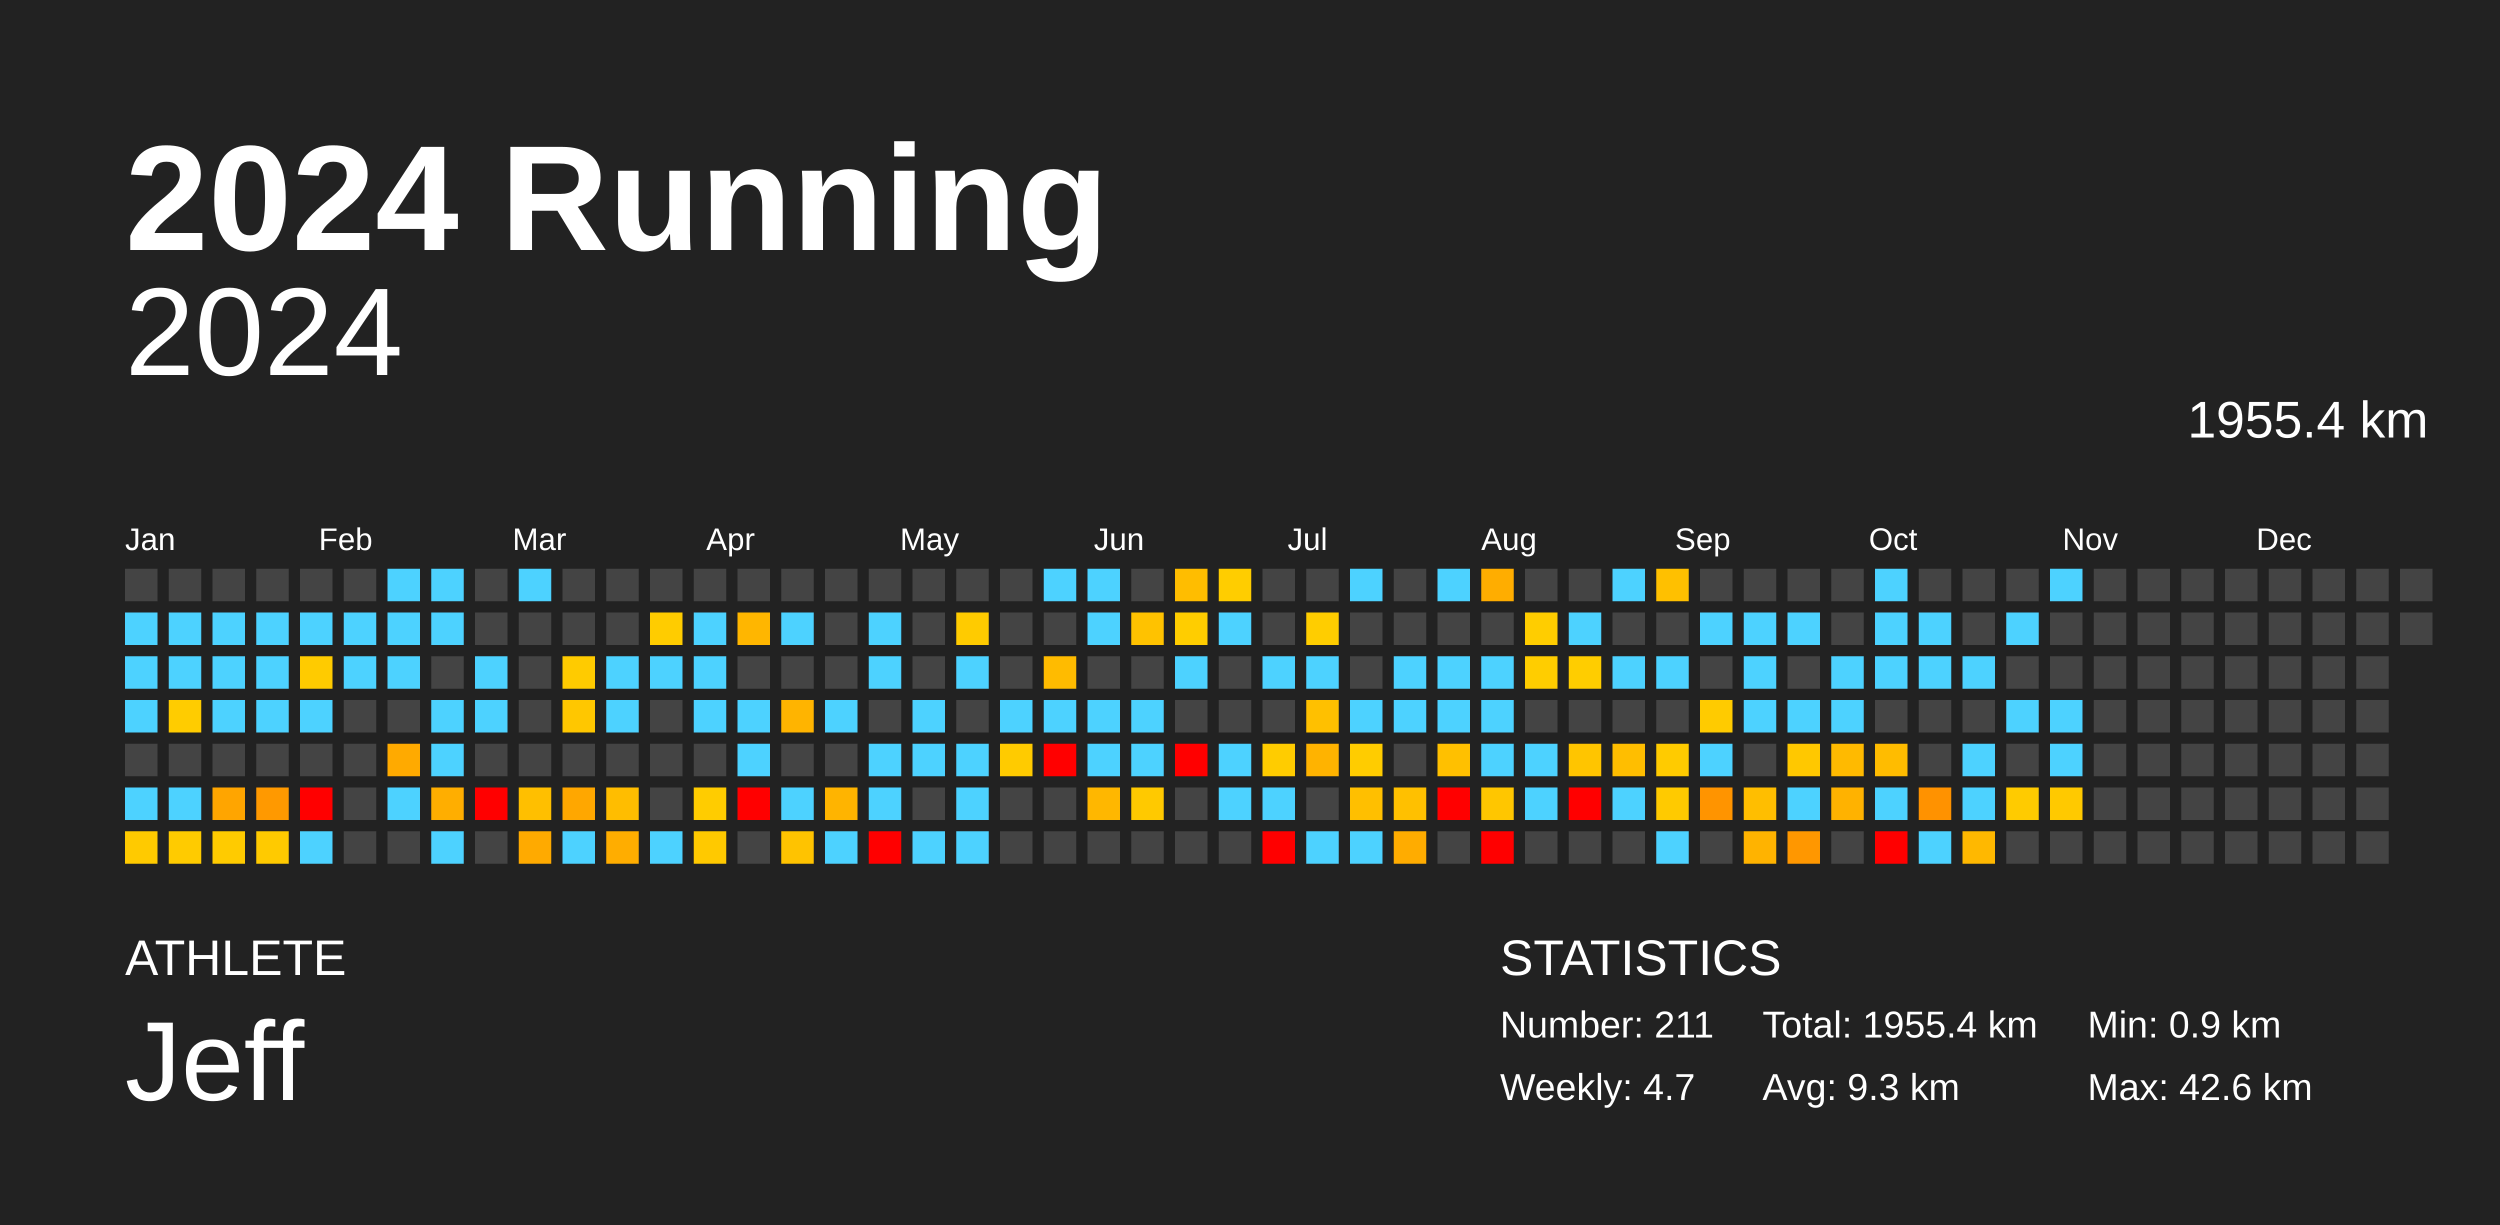
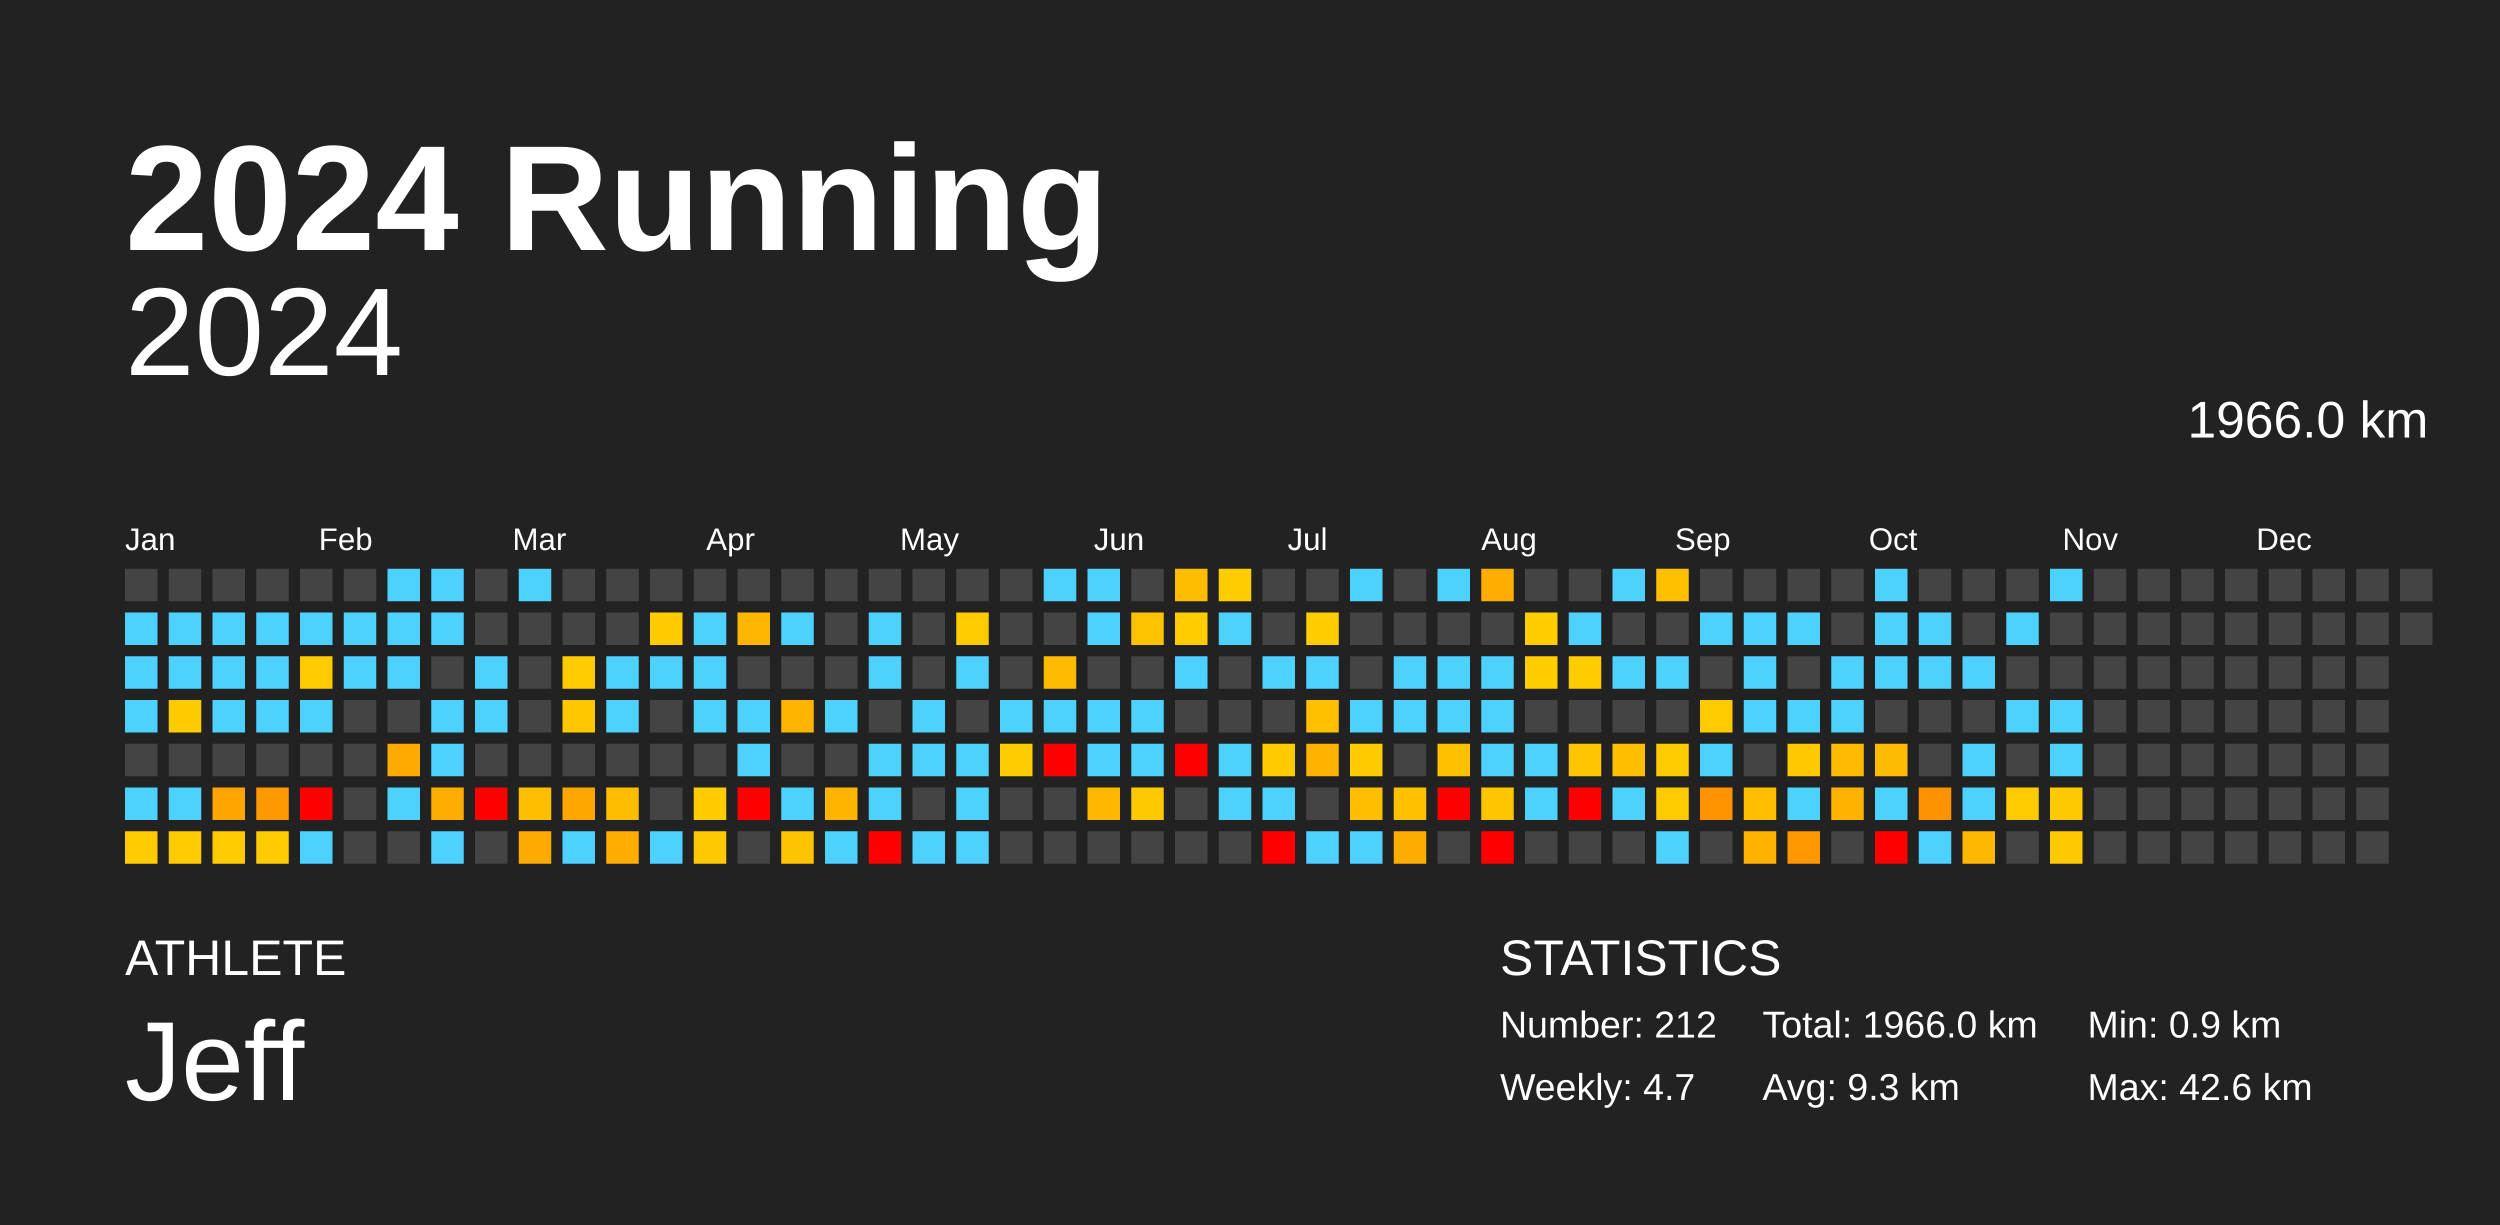
<svg xmlns="http://www.w3.org/2000/svg" baseProfile="full" height="98mm" version="1.1" viewBox="0,0,200,98" width="200mm">
  <defs />
  <rect fill="#222222" height="98" width="200" x="0" y="0" />
  <text fill="#FFFFFF" style="font-size:12px; font-family:Arial; font-weight:bold;" x="10" y="20">2024 Running</text>
  <text fill="#FFFFFF" style="font-size:4px; font-family:Arial" x="10" y="78">ATHLETE</text>
  <text fill="#FFFFFF" style="font-size:9px; font-family:Arial" x="10" y="88">Jeff</text>
  <text fill="#FFFFFF" style="font-size:4px; font-family:Arial" x="120" y="78">STATISTICS</text>
-   <text fill="#FFFFFF" style="font-size:3px; font-family:Arial" x="120" y="83">Number: 211</text>
+   <text fill="#FFFFFF" style="font-size:3px; font-family:Arial" x="120" y="83">Number: 212</text>
  <text fill="#FFFFFF" style="font-size:3px; font-family:Arial" x="120" y="88">Weekly: 4.7</text>
-   <text fill="#FFFFFF" style="font-size:3px; font-family:Arial" x="141" y="83">Total: 1955.4 km</text>
+   <text fill="#FFFFFF" style="font-size:3px; font-family:Arial" x="141" y="83">Total: 1966.0 km</text>
  <text fill="#FFFFFF" style="font-size:3px; font-family:Arial" x="141" y="88">Avg: 9.3 km</text>
  <text fill="#FFFFFF" style="font-size:3px; font-family:Arial" x="167" y="83">Min: 0.9 km</text>
  <text fill="#FFFFFF" style="font-size:3px; font-family:Arial" x="167" y="88">Max: 42.6 km</text>
  <text alignment-baseline="hanging" fill="#FFFFFF" style="font-size:10.0px; font-family:Arial;" x="10" y="30">2024</text>
-   <text alignment-baseline="hanging" fill="#FFFFFF" style="font-size:4.125px; font-family:Arial;" x="175" y="35">1955.4 km</text>
+   <text alignment-baseline="hanging" fill="#FFFFFF" style="font-size:4.125px; font-family:Arial;" x="175" y="35">1966.0 km</text>
  <text fill="#FFFFFF" style="font-size:2.5px; font-family:Arial" x="10.0" y="44">Jan</text>
  <text fill="#FFFFFF" style="font-size:2.5px; font-family:Arial" x="25.5" y="44">Feb</text>
  <text fill="#FFFFFF" style="font-size:2.5px; font-family:Arial" x="41.0" y="44">Mar</text>
  <text fill="#FFFFFF" style="font-size:2.5px; font-family:Arial" x="56.5" y="44">Apr</text>
  <text fill="#FFFFFF" style="font-size:2.5px; font-family:Arial" x="72.0" y="44">May</text>
  <text fill="#FFFFFF" style="font-size:2.5px; font-family:Arial" x="87.5" y="44">Jun</text>
  <text fill="#FFFFFF" style="font-size:2.5px; font-family:Arial" x="103.0" y="44">Jul</text>
  <text fill="#FFFFFF" style="font-size:2.5px; font-family:Arial" x="118.5" y="44">Aug</text>
  <text fill="#FFFFFF" style="font-size:2.5px; font-family:Arial" x="134.0" y="44">Sep</text>
  <text fill="#FFFFFF" style="font-size:2.5px; font-family:Arial" x="149.5" y="44">Oct</text>
  <text fill="#FFFFFF" style="font-size:2.5px; font-family:Arial" x="165.0" y="44">Nov</text>
  <text fill="#FFFFFF" style="font-size:2.5px; font-family:Arial" x="180.5" y="44">Dec</text>
  <rect fill="#444444" height="2.6" width="2.6" x="10.0" y="45.5" />
  <rect fill="#4dd2ff" height="2.6" width="2.6" x="10.0" y="49.0" />
  <rect fill="#4dd2ff" height="2.6" width="2.6" x="10.0" y="52.5" />
  <rect fill="#4dd2ff" height="2.6" width="2.6" x="10.0" y="56.0" />
  <rect fill="#444444" height="2.6" width="2.6" x="10.0" y="59.5" />
  <rect fill="#4dd2ff" height="2.6" width="2.6" x="10.0" y="63.0" />
  <rect fill="#ffca00" height="2.6" width="2.6" x="10.0" y="66.5" />
  <rect fill="#444444" height="2.6" width="2.6" x="13.5" y="45.5" />
  <rect fill="#4dd2ff" height="2.6" width="2.6" x="13.5" y="49.0" />
  <rect fill="#4dd2ff" height="2.6" width="2.6" x="13.5" y="52.5" />
  <rect fill="#ffcc00" height="2.6" width="2.6" x="13.5" y="56.0" />
  <rect fill="#444444" height="2.6" width="2.6" x="13.5" y="59.5" />
  <rect fill="#4dd2ff" height="2.6" width="2.6" x="13.5" y="63.0" />
  <rect fill="#ffcb00" height="2.6" width="2.6" x="13.5" y="66.5" />
  <rect fill="#444444" height="2.6" width="2.6" x="17.0" y="45.5" />
  <rect fill="#4dd2ff" height="2.6" width="2.6" x="17.0" y="49.0" />
  <rect fill="#4dd2ff" height="2.6" width="2.6" x="17.0" y="52.5" />
  <rect fill="#4dd2ff" height="2.6" width="2.6" x="17.0" y="56.0" />
  <rect fill="#444444" height="2.6" width="2.6" x="17.0" y="59.5" />
  <rect fill="#ffa500" height="2.6" width="2.6" x="17.0" y="63.0" />
  <rect fill="#ffcb00" height="2.6" width="2.6" x="17.0" y="66.5" />
  <rect fill="#444444" height="2.6" width="2.6" x="20.5" y="45.5" />
  <rect fill="#4dd2ff" height="2.6" width="2.6" x="20.5" y="49.0" />
  <rect fill="#4dd2ff" height="2.6" width="2.6" x="20.5" y="52.5" />
  <rect fill="#4dd2ff" height="2.6" width="2.6" x="20.5" y="56.0" />
  <rect fill="#444444" height="2.6" width="2.6" x="20.5" y="59.5" />
  <rect fill="#ff9900" height="2.6" width="2.6" x="20.5" y="63.0" />
  <rect fill="#ffca00" height="2.6" width="2.6" x="20.5" y="66.5" />
  <rect fill="#444444" height="2.6" width="2.6" x="24.0" y="45.5" />
  <rect fill="#4dd2ff" height="2.6" width="2.6" x="24.0" y="49.0" />
  <rect fill="#ffcb00" height="2.6" width="2.6" x="24.0" y="52.5" />
  <rect fill="#4dd2ff" height="2.6" width="2.6" x="24.0" y="56.0" />
  <rect fill="#444444" height="2.6" width="2.6" x="24.0" y="59.5" />
  <rect fill="red" height="2.6" width="2.6" x="24.0" y="63.0" />
  <rect fill="#4dd2ff" height="2.6" width="2.6" x="24.0" y="66.5" />
  <rect fill="#444444" height="2.6" width="2.6" x="27.5" y="45.5" />
  <rect fill="#4dd2ff" height="2.6" width="2.6" x="27.5" y="49.0" />
  <rect fill="#4dd2ff" height="2.6" width="2.6" x="27.5" y="52.5" />
  <rect fill="#444444" height="2.6" width="2.6" x="27.5" y="56.0" />
  <rect fill="#444444" height="2.6" width="2.6" x="27.5" y="59.5" />
  <rect fill="#444444" height="2.6" width="2.6" x="27.5" y="63.0" />
  <rect fill="#444444" height="2.6" width="2.6" x="27.5" y="66.5" />
  <rect fill="#4dd2ff" height="2.6" width="2.6" x="31.0" y="45.5" />
  <rect fill="#4dd2ff" height="2.6" width="2.6" x="31.0" y="49.0" />
  <rect fill="#4dd2ff" height="2.6" width="2.6" x="31.0" y="52.5" />
  <rect fill="#444444" height="2.6" width="2.6" x="31.0" y="56.0" />
  <rect fill="#ffaa00" height="2.6" width="2.6" x="31.0" y="59.5" />
  <rect fill="#4dd2ff" height="2.6" width="2.6" x="31.0" y="63.0" />
  <rect fill="#444444" height="2.6" width="2.6" x="31.0" y="66.5" />
  <rect fill="#4dd2ff" height="2.6" width="2.6" x="34.5" y="45.5" />
  <rect fill="#4dd2ff" height="2.6" width="2.6" x="34.5" y="49.0" />
  <rect fill="#444444" height="2.6" width="2.6" x="34.5" y="52.5" />
  <rect fill="#4dd2ff" height="2.6" width="2.6" x="34.5" y="56.0" />
  <rect fill="#4dd2ff" height="2.6" width="2.6" x="34.5" y="59.5" />
  <rect fill="#ffae00" height="2.6" width="2.6" x="34.5" y="63.0" />
  <rect fill="#4dd2ff" height="2.6" width="2.6" x="34.5" y="66.5" />
  <rect fill="#444444" height="2.6" width="2.6" x="38.0" y="45.5" />
  <rect fill="#444444" height="2.6" width="2.6" x="38.0" y="49.0" />
  <rect fill="#4dd2ff" height="2.6" width="2.6" x="38.0" y="52.5" />
  <rect fill="#4dd2ff" height="2.6" width="2.6" x="38.0" y="56.0" />
  <rect fill="#444444" height="2.6" width="2.6" x="38.0" y="59.5" />
  <rect fill="red" height="2.6" width="2.6" x="38.0" y="63.0" />
  <rect fill="#444444" height="2.6" width="2.6" x="38.0" y="66.5" />
  <rect fill="#4dd2ff" height="2.6" width="2.6" x="41.5" y="45.5" />
  <rect fill="#444444" height="2.6" width="2.6" x="41.5" y="49.0" />
  <rect fill="#444444" height="2.6" width="2.6" x="41.5" y="52.5" />
  <rect fill="#444444" height="2.6" width="2.6" x="41.5" y="56.0" />
  <rect fill="#444444" height="2.6" width="2.6" x="41.5" y="59.5" />
  <rect fill="#ffbf00" height="2.6" width="2.6" x="41.5" y="63.0" />
  <rect fill="#ffaa00" height="2.6" width="2.6" x="41.5" y="66.5" />
  <rect fill="#444444" height="2.6" width="2.6" x="45.0" y="45.5" />
  <rect fill="#444444" height="2.6" width="2.6" x="45.0" y="49.0" />
  <rect fill="#ffcb00" height="2.6" width="2.6" x="45.0" y="52.5" />
  <rect fill="#ffc700" height="2.6" width="2.6" x="45.0" y="56.0" />
  <rect fill="#444444" height="2.6" width="2.6" x="45.0" y="59.5" />
  <rect fill="#ffa700" height="2.6" width="2.6" x="45.0" y="63.0" />
  <rect fill="#4dd2ff" height="2.6" width="2.6" x="45.0" y="66.5" />
  <rect fill="#444444" height="2.6" width="2.6" x="48.5" y="45.5" />
  <rect fill="#444444" height="2.6" width="2.6" x="48.5" y="49.0" />
  <rect fill="#4dd2ff" height="2.6" width="2.6" x="48.5" y="52.5" />
  <rect fill="#4dd2ff" height="2.6" width="2.6" x="48.5" y="56.0" />
  <rect fill="#444444" height="2.6" width="2.6" x="48.5" y="59.5" />
  <rect fill="#ffbd00" height="2.6" width="2.6" x="48.5" y="63.0" />
  <rect fill="#ffad00" height="2.6" width="2.6" x="48.5" y="66.5" />
  <rect fill="#444444" height="2.6" width="2.6" x="52.0" y="45.5" />
  <rect fill="#ffcc00" height="2.6" width="2.6" x="52.0" y="49.0" />
  <rect fill="#4dd2ff" height="2.6" width="2.6" x="52.0" y="52.5" />
  <rect fill="#444444" height="2.6" width="2.6" x="52.0" y="56.0" />
  <rect fill="#444444" height="2.6" width="2.6" x="52.0" y="59.5" />
  <rect fill="#444444" height="2.6" width="2.6" x="52.0" y="63.0" />
  <rect fill="#4dd2ff" height="2.6" width="2.6" x="52.0" y="66.5" />
  <rect fill="#444444" height="2.6" width="2.6" x="55.5" y="45.5" />
  <rect fill="#4dd2ff" height="2.6" width="2.6" x="55.5" y="49.0" />
  <rect fill="#4dd2ff" height="2.6" width="2.6" x="55.5" y="52.5" />
  <rect fill="#4dd2ff" height="2.6" width="2.6" x="55.5" y="56.0" />
  <rect fill="#444444" height="2.6" width="2.6" x="55.5" y="59.5" />
  <rect fill="#ffcc00" height="2.6" width="2.6" x="55.5" y="63.0" />
  <rect fill="#ffc900" height="2.6" width="2.6" x="55.5" y="66.5" />
  <rect fill="#444444" height="2.6" width="2.6" x="59.0" y="45.5" />
  <rect fill="#ffb600" height="2.6" width="2.6" x="59.0" y="49.0" />
  <rect fill="#444444" height="2.6" width="2.6" x="59.0" y="52.5" />
  <rect fill="#4dd2ff" height="2.6" width="2.6" x="59.0" y="56.0" />
  <rect fill="#4dd2ff" height="2.6" width="2.6" x="59.0" y="59.5" />
  <rect fill="red" height="2.6" width="2.6" x="59.0" y="63.0" />
  <rect fill="#444444" height="2.6" width="2.6" x="59.0" y="66.5" />
  <rect fill="#444444" height="2.6" width="2.6" x="62.5" y="45.5" />
  <rect fill="#4dd2ff" height="2.6" width="2.6" x="62.5" y="49.0" />
  <rect fill="#444444" height="2.6" width="2.6" x="62.5" y="52.5" />
  <rect fill="#ffb400" height="2.6" width="2.6" x="62.5" y="56.0" />
  <rect fill="#444444" height="2.6" width="2.6" x="62.5" y="59.5" />
  <rect fill="#4dd2ff" height="2.6" width="2.6" x="62.5" y="63.0" />
  <rect fill="#ffc300" height="2.6" width="2.6" x="62.5" y="66.5" />
  <rect fill="#444444" height="2.6" width="2.6" x="66.0" y="45.5" />
  <rect fill="#444444" height="2.6" width="2.6" x="66.0" y="49.0" />
  <rect fill="#444444" height="2.6" width="2.6" x="66.0" y="52.5" />
  <rect fill="#4dd2ff" height="2.6" width="2.6" x="66.0" y="56.0" />
  <rect fill="#444444" height="2.6" width="2.6" x="66.0" y="59.5" />
  <rect fill="#ffb400" height="2.6" width="2.6" x="66.0" y="63.0" />
  <rect fill="#4dd2ff" height="2.6" width="2.6" x="66.0" y="66.5" />
  <rect fill="#444444" height="2.6" width="2.6" x="69.5" y="45.5" />
  <rect fill="#4dd2ff" height="2.6" width="2.6" x="69.5" y="49.0" />
  <rect fill="#4dd2ff" height="2.6" width="2.6" x="69.5" y="52.5" />
  <rect fill="#444444" height="2.6" width="2.6" x="69.5" y="56.0" />
  <rect fill="#4dd2ff" height="2.6" width="2.6" x="69.5" y="59.5" />
  <rect fill="#4dd2ff" height="2.6" width="2.6" x="69.5" y="63.0" />
  <rect fill="red" height="2.6" width="2.6" x="69.5" y="66.5" />
  <rect fill="#444444" height="2.6" width="2.6" x="73.0" y="45.5" />
  <rect fill="#444444" height="2.6" width="2.6" x="73.0" y="49.0" />
  <rect fill="#444444" height="2.6" width="2.6" x="73.0" y="52.5" />
  <rect fill="#4dd2ff" height="2.6" width="2.6" x="73.0" y="56.0" />
  <rect fill="#4dd2ff" height="2.6" width="2.6" x="73.0" y="59.5" />
  <rect fill="#444444" height="2.6" width="2.6" x="73.0" y="63.0" />
  <rect fill="#4dd2ff" height="2.6" width="2.6" x="73.0" y="66.5" />
  <rect fill="#444444" height="2.6" width="2.6" x="76.5" y="45.5" />
  <rect fill="#ffcb00" height="2.6" width="2.6" x="76.5" y="49.0" />
  <rect fill="#4dd2ff" height="2.6" width="2.6" x="76.5" y="52.5" />
  <rect fill="#444444" height="2.6" width="2.6" x="76.5" y="56.0" />
  <rect fill="#4dd2ff" height="2.6" width="2.6" x="76.5" y="59.5" />
  <rect fill="#4dd2ff" height="2.6" width="2.6" x="76.5" y="63.0" />
  <rect fill="#4dd2ff" height="2.6" width="2.6" x="76.5" y="66.5" />
  <rect fill="#444444" height="2.6" width="2.6" x="80.0" y="45.5" />
  <rect fill="#444444" height="2.6" width="2.6" x="80.0" y="49.0" />
  <rect fill="#444444" height="2.6" width="2.6" x="80.0" y="52.5" />
  <rect fill="#4dd2ff" height="2.6" width="2.6" x="80.0" y="56.0" />
  <rect fill="#ffcb00" height="2.6" width="2.6" x="80.0" y="59.5" />
  <rect fill="#444444" height="2.6" width="2.6" x="80.0" y="63.0" />
  <rect fill="#444444" height="2.6" width="2.6" x="80.0" y="66.5" />
  <rect fill="#4dd2ff" height="2.6" width="2.6" x="83.5" y="45.5" />
  <rect fill="#444444" height="2.6" width="2.6" x="83.5" y="49.0" />
  <rect fill="#ffbb00" height="2.6" width="2.6" x="83.5" y="52.5" />
  <rect fill="#4dd2ff" height="2.6" width="2.6" x="83.5" y="56.0" />
  <rect fill="red" height="2.6" width="2.6" x="83.5" y="59.5" />
  <rect fill="#444444" height="2.6" width="2.6" x="83.5" y="63.0" />
  <rect fill="#444444" height="2.6" width="2.6" x="83.5" y="66.5" />
  <rect fill="#4dd2ff" height="2.6" width="2.6" x="87.0" y="45.5" />
  <rect fill="#4dd2ff" height="2.6" width="2.6" x="87.0" y="49.0" />
  <rect fill="#444444" height="2.6" width="2.6" x="87.0" y="52.5" />
  <rect fill="#4dd2ff" height="2.6" width="2.6" x="87.0" y="56.0" />
  <rect fill="#4dd2ff" height="2.6" width="2.6" x="87.0" y="59.5" />
  <rect fill="#ffb700" height="2.6" width="2.6" x="87.0" y="63.0" />
  <rect fill="#444444" height="2.6" width="2.6" x="87.0" y="66.5" />
  <rect fill="#444444" height="2.6" width="2.6" x="90.5" y="45.5" />
  <rect fill="#ffc200" height="2.6" width="2.6" x="90.5" y="49.0" />
  <rect fill="#444444" height="2.6" width="2.6" x="90.5" y="52.5" />
  <rect fill="#4dd2ff" height="2.6" width="2.6" x="90.5" y="56.0" />
  <rect fill="#4dd2ff" height="2.6" width="2.6" x="90.5" y="59.5" />
  <rect fill="#ffc900" height="2.6" width="2.6" x="90.5" y="63.0" />
  <rect fill="#444444" height="2.6" width="2.6" x="90.5" y="66.5" />
  <rect fill="#ffbd00" height="2.6" width="2.6" x="94.0" y="45.5" />
  <rect fill="#ffcd00" height="2.6" width="2.6" x="94.0" y="49.0" />
  <rect fill="#4dd2ff" height="2.6" width="2.6" x="94.0" y="52.5" />
  <rect fill="#444444" height="2.6" width="2.6" x="94.0" y="56.0" />
  <rect fill="red" height="2.6" width="2.6" x="94.0" y="59.5" />
  <rect fill="#444444" height="2.6" width="2.6" x="94.0" y="63.0" />
  <rect fill="#444444" height="2.6" width="2.6" x="94.0" y="66.5" />
  <rect fill="#ffcd00" height="2.6" width="2.6" x="97.5" y="45.5" />
  <rect fill="#4dd2ff" height="2.6" width="2.6" x="97.5" y="49.0" />
  <rect fill="#444444" height="2.6" width="2.6" x="97.5" y="52.5" />
  <rect fill="#444444" height="2.6" width="2.6" x="97.5" y="56.0" />
  <rect fill="#4dd2ff" height="2.6" width="2.6" x="97.5" y="59.5" />
  <rect fill="#4dd2ff" height="2.6" width="2.6" x="97.5" y="63.0" />
  <rect fill="#444444" height="2.6" width="2.6" x="97.5" y="66.5" />
  <rect fill="#444444" height="2.6" width="2.6" x="101.0" y="45.5" />
  <rect fill="#444444" height="2.6" width="2.6" x="101.0" y="49.0" />
  <rect fill="#4dd2ff" height="2.6" width="2.6" x="101.0" y="52.5" />
  <rect fill="#444444" height="2.6" width="2.6" x="101.0" y="56.0" />
  <rect fill="#ffcc00" height="2.6" width="2.6" x="101.0" y="59.5" />
  <rect fill="#4dd2ff" height="2.6" width="2.6" x="101.0" y="63.0" />
  <rect fill="red" height="2.6" width="2.6" x="101.0" y="66.5" />
  <rect fill="#444444" height="2.6" width="2.6" x="104.5" y="45.5" />
  <rect fill="#ffcd00" height="2.6" width="2.6" x="104.5" y="49.0" />
  <rect fill="#4dd2ff" height="2.6" width="2.6" x="104.5" y="52.5" />
  <rect fill="#ffc000" height="2.6" width="2.6" x="104.5" y="56.0" />
  <rect fill="#ffb300" height="2.6" width="2.6" x="104.5" y="59.5" />
  <rect fill="#444444" height="2.6" width="2.6" x="104.5" y="63.0" />
  <rect fill="#4dd2ff" height="2.6" width="2.6" x="104.5" y="66.5" />
  <rect fill="#4dd2ff" height="2.6" width="2.6" x="108.0" y="45.5" />
  <rect fill="#444444" height="2.6" width="2.6" x="108.0" y="49.0" />
  <rect fill="#444444" height="2.6" width="2.6" x="108.0" y="52.5" />
  <rect fill="#4dd2ff" height="2.6" width="2.6" x="108.0" y="56.0" />
  <rect fill="#ffcc00" height="2.6" width="2.6" x="108.0" y="59.5" />
  <rect fill="#ffbf00" height="2.6" width="2.6" x="108.0" y="63.0" />
  <rect fill="#4dd2ff" height="2.6" width="2.6" x="108.0" y="66.5" />
  <rect fill="#444444" height="2.6" width="2.6" x="111.5" y="45.5" />
  <rect fill="#444444" height="2.6" width="2.6" x="111.5" y="49.0" />
  <rect fill="#4dd2ff" height="2.6" width="2.6" x="111.5" y="52.5" />
  <rect fill="#4dd2ff" height="2.6" width="2.6" x="111.5" y="56.0" />
  <rect fill="#444444" height="2.6" width="2.6" x="111.5" y="59.5" />
  <rect fill="#ffc000" height="2.6" width="2.6" x="111.5" y="63.0" />
  <rect fill="#ffac00" height="2.6" width="2.6" x="111.5" y="66.5" />
  <rect fill="#4dd2ff" height="2.6" width="2.6" x="115.0" y="45.5" />
  <rect fill="#444444" height="2.6" width="2.6" x="115.0" y="49.0" />
  <rect fill="#4dd2ff" height="2.6" width="2.6" x="115.0" y="52.5" />
  <rect fill="#4dd2ff" height="2.6" width="2.6" x="115.0" y="56.0" />
  <rect fill="#ffc000" height="2.6" width="2.6" x="115.0" y="59.5" />
  <rect fill="red" height="2.6" width="2.6" x="115.0" y="63.0" />
  <rect fill="#444444" height="2.6" width="2.6" x="115.0" y="66.5" />
  <rect fill="#ffad00" height="2.6" width="2.6" x="118.5" y="45.5" />
  <rect fill="#444444" height="2.6" width="2.6" x="118.5" y="49.0" />
  <rect fill="#4dd2ff" height="2.6" width="2.6" x="118.5" y="52.5" />
  <rect fill="#4dd2ff" height="2.6" width="2.6" x="118.5" y="56.0" />
  <rect fill="#4dd2ff" height="2.6" width="2.6" x="118.5" y="59.5" />
  <rect fill="#ffc600" height="2.6" width="2.6" x="118.5" y="63.0" />
  <rect fill="red" height="2.6" width="2.6" x="118.5" y="66.5" />
  <rect fill="#444444" height="2.6" width="2.6" x="122.0" y="45.5" />
  <rect fill="#ffcd00" height="2.6" width="2.6" x="122.0" y="49.0" />
  <rect fill="#ffcd00" height="2.6" width="2.6" x="122.0" y="52.5" />
  <rect fill="#444444" height="2.6" width="2.6" x="122.0" y="56.0" />
  <rect fill="#4dd2ff" height="2.6" width="2.6" x="122.0" y="59.5" />
  <rect fill="#4dd2ff" height="2.6" width="2.6" x="122.0" y="63.0" />
  <rect fill="#444444" height="2.6" width="2.6" x="122.0" y="66.5" />
  <rect fill="#444444" height="2.6" width="2.6" x="125.5" y="45.5" />
  <rect fill="#4dd2ff" height="2.6" width="2.6" x="125.5" y="49.0" />
  <rect fill="#ffcd00" height="2.6" width="2.6" x="125.5" y="52.5" />
  <rect fill="#444444" height="2.6" width="2.6" x="125.5" y="56.0" />
  <rect fill="#ffc500" height="2.6" width="2.6" x="125.5" y="59.5" />
  <rect fill="red" height="2.6" width="2.6" x="125.5" y="63.0" />
  <rect fill="#444444" height="2.6" width="2.6" x="125.5" y="66.5" />
  <rect fill="#4dd2ff" height="2.6" width="2.6" x="129.0" y="45.5" />
  <rect fill="#444444" height="2.6" width="2.6" x="129.0" y="49.0" />
  <rect fill="#4dd2ff" height="2.6" width="2.6" x="129.0" y="52.5" />
  <rect fill="#444444" height="2.6" width="2.6" x="129.0" y="56.0" />
  <rect fill="#ffbe00" height="2.6" width="2.6" x="129.0" y="59.5" />
  <rect fill="#4dd2ff" height="2.6" width="2.6" x="129.0" y="63.0" />
  <rect fill="#444444" height="2.6" width="2.6" x="129.0" y="66.5" />
  <rect fill="#ffc000" height="2.6" width="2.6" x="132.5" y="45.5" />
  <rect fill="#444444" height="2.6" width="2.6" x="132.5" y="49.0" />
  <rect fill="#4dd2ff" height="2.6" width="2.6" x="132.5" y="52.5" />
  <rect fill="#444444" height="2.6" width="2.6" x="132.5" y="56.0" />
  <rect fill="#ffcb00" height="2.6" width="2.6" x="132.5" y="59.5" />
  <rect fill="#ffca00" height="2.6" width="2.6" x="132.5" y="63.0" />
  <rect fill="#4dd2ff" height="2.6" width="2.6" x="132.5" y="66.5" />
  <rect fill="#444444" height="2.6" width="2.6" x="136.0" y="45.5" />
  <rect fill="#4dd2ff" height="2.6" width="2.6" x="136.0" y="49.0" />
  <rect fill="#444444" height="2.6" width="2.6" x="136.0" y="52.5" />
  <rect fill="#ffcb00" height="2.6" width="2.6" x="136.0" y="56.0" />
  <rect fill="#4dd2ff" height="2.6" width="2.6" x="136.0" y="59.5" />
  <rect fill="#ff9400" height="2.6" width="2.6" x="136.0" y="63.0" />
  <rect fill="#444444" height="2.6" width="2.6" x="136.0" y="66.5" />
  <rect fill="#444444" height="2.6" width="2.6" x="139.5" y="45.5" />
  <rect fill="#4dd2ff" height="2.6" width="2.6" x="139.5" y="49.0" />
  <rect fill="#4dd2ff" height="2.6" width="2.6" x="139.5" y="52.5" />
  <rect fill="#4dd2ff" height="2.6" width="2.6" x="139.5" y="56.0" />
  <rect fill="#444444" height="2.6" width="2.6" x="139.5" y="59.5" />
  <rect fill="#ffbe00" height="2.6" width="2.6" x="139.5" y="63.0" />
  <rect fill="#ffb300" height="2.6" width="2.6" x="139.5" y="66.5" />
  <rect fill="#444444" height="2.6" width="2.6" x="143.0" y="45.5" />
  <rect fill="#4dd2ff" height="2.6" width="2.6" x="143.0" y="49.0" />
  <rect fill="#444444" height="2.6" width="2.6" x="143.0" y="52.5" />
  <rect fill="#4dd2ff" height="2.6" width="2.6" x="143.0" y="56.0" />
  <rect fill="#ffc800" height="2.6" width="2.6" x="143.0" y="59.5" />
  <rect fill="#4dd2ff" height="2.6" width="2.6" x="143.0" y="63.0" />
  <rect fill="#ff9700" height="2.6" width="2.6" x="143.0" y="66.5" />
  <rect fill="#444444" height="2.6" width="2.6" x="146.5" y="45.5" />
  <rect fill="#444444" height="2.6" width="2.6" x="146.5" y="49.0" />
  <rect fill="#4dd2ff" height="2.6" width="2.6" x="146.5" y="52.5" />
  <rect fill="#4dd2ff" height="2.6" width="2.6" x="146.5" y="56.0" />
  <rect fill="#ffba00" height="2.6" width="2.6" x="146.5" y="59.5" />
  <rect fill="#ffb200" height="2.6" width="2.6" x="146.5" y="63.0" />
  <rect fill="#444444" height="2.6" width="2.6" x="146.5" y="66.5" />
  <rect fill="#4dd2ff" height="2.6" width="2.6" x="150.0" y="45.5" />
  <rect fill="#4dd2ff" height="2.6" width="2.6" x="150.0" y="49.0" />
  <rect fill="#4dd2ff" height="2.6" width="2.6" x="150.0" y="52.5" />
  <rect fill="#444444" height="2.6" width="2.6" x="150.0" y="56.0" />
  <rect fill="#ffbc00" height="2.6" width="2.6" x="150.0" y="59.5" />
  <rect fill="#4dd2ff" height="2.6" width="2.6" x="150.0" y="63.0" />
  <rect fill="red" height="2.6" width="2.6" x="150.0" y="66.5" />
  <rect fill="#444444" height="2.6" width="2.6" x="153.5" y="45.5" />
  <rect fill="#4dd2ff" height="2.6" width="2.6" x="153.5" y="49.0" />
  <rect fill="#4dd2ff" height="2.6" width="2.6" x="153.5" y="52.5" />
  <rect fill="#444444" height="2.6" width="2.6" x="153.5" y="56.0" />
  <rect fill="#444444" height="2.6" width="2.6" x="153.5" y="59.5" />
  <rect fill="#ff9200" height="2.6" width="2.6" x="153.5" y="63.0" />
  <rect fill="#4dd2ff" height="2.6" width="2.6" x="153.5" y="66.5" />
  <rect fill="#444444" height="2.6" width="2.6" x="157.0" y="45.5" />
  <rect fill="#444444" height="2.6" width="2.6" x="157.0" y="49.0" />
  <rect fill="#4dd2ff" height="2.6" width="2.6" x="157.0" y="52.5" />
  <rect fill="#444444" height="2.6" width="2.6" x="157.0" y="56.0" />
  <rect fill="#4dd2ff" height="2.6" width="2.6" x="157.0" y="59.5" />
  <rect fill="#4dd2ff" height="2.6" width="2.6" x="157.0" y="63.0" />
  <rect fill="#ffb800" height="2.6" width="2.6" x="157.0" y="66.5" />
  <rect fill="#444444" height="2.6" width="2.6" x="160.5" y="45.5" />
  <rect fill="#4dd2ff" height="2.6" width="2.6" x="160.5" y="49.0" />
  <rect fill="#444444" height="2.6" width="2.6" x="160.5" y="52.5" />
  <rect fill="#4dd2ff" height="2.6" width="2.6" x="160.5" y="56.0" />
  <rect fill="#444444" height="2.6" width="2.6" x="160.5" y="59.5" />
  <rect fill="#ffcb00" height="2.6" width="2.6" x="160.5" y="63.0" />
  <rect fill="#444444" height="2.6" width="2.6" x="160.5" y="66.5" />
  <rect fill="#4dd2ff" height="2.6" width="2.6" x="164.0" y="45.5" />
  <rect fill="#444444" height="2.6" width="2.6" x="164.0" y="49.0" />
  <rect fill="#444444" height="2.6" width="2.6" x="164.0" y="52.5" />
  <rect fill="#4dd2ff" height="2.6" width="2.6" x="164.0" y="56.0" />
  <rect fill="#4dd2ff" height="2.6" width="2.6" x="164.0" y="59.5" />
  <rect fill="#ffc900" height="2.6" width="2.6" x="164.0" y="63.0" />
-   <rect fill="#444444" height="2.6" width="2.6" x="164.0" y="66.5" />
+   <rect fill="#ffc900" height="2.6" width="2.6" x="164.0" y="66.5" />
  <rect fill="#444444" height="2.6" width="2.6" x="167.5" y="45.5" />
  <rect fill="#444444" height="2.6" width="2.6" x="167.5" y="49.0" />
  <rect fill="#444444" height="2.6" width="2.6" x="167.5" y="52.5" />
  <rect fill="#444444" height="2.6" width="2.6" x="167.5" y="56.0" />
  <rect fill="#444444" height="2.6" width="2.6" x="167.5" y="59.5" />
  <rect fill="#444444" height="2.6" width="2.6" x="167.5" y="63.0" />
  <rect fill="#444444" height="2.6" width="2.6" x="167.5" y="66.5" />
  <rect fill="#444444" height="2.6" width="2.6" x="171.0" y="45.5" />
  <rect fill="#444444" height="2.6" width="2.6" x="171.0" y="49.0" />
  <rect fill="#444444" height="2.6" width="2.6" x="171.0" y="52.5" />
  <rect fill="#444444" height="2.6" width="2.6" x="171.0" y="56.0" />
  <rect fill="#444444" height="2.6" width="2.6" x="171.0" y="59.5" />
  <rect fill="#444444" height="2.6" width="2.6" x="171.0" y="63.0" />
  <rect fill="#444444" height="2.6" width="2.6" x="171.0" y="66.5" />
  <rect fill="#444444" height="2.6" width="2.6" x="174.5" y="45.5" />
  <rect fill="#444444" height="2.6" width="2.6" x="174.5" y="49.0" />
  <rect fill="#444444" height="2.6" width="2.6" x="174.5" y="52.5" />
  <rect fill="#444444" height="2.6" width="2.6" x="174.5" y="56.0" />
  <rect fill="#444444" height="2.6" width="2.6" x="174.5" y="59.5" />
  <rect fill="#444444" height="2.6" width="2.6" x="174.5" y="63.0" />
  <rect fill="#444444" height="2.6" width="2.6" x="174.5" y="66.5" />
  <rect fill="#444444" height="2.6" width="2.6" x="178.0" y="45.5" />
  <rect fill="#444444" height="2.6" width="2.6" x="178.0" y="49.0" />
  <rect fill="#444444" height="2.6" width="2.6" x="178.0" y="52.5" />
  <rect fill="#444444" height="2.6" width="2.6" x="178.0" y="56.0" />
  <rect fill="#444444" height="2.6" width="2.6" x="178.0" y="59.5" />
  <rect fill="#444444" height="2.6" width="2.6" x="178.0" y="63.0" />
  <rect fill="#444444" height="2.6" width="2.6" x="178.0" y="66.5" />
  <rect fill="#444444" height="2.6" width="2.6" x="181.5" y="45.5" />
  <rect fill="#444444" height="2.6" width="2.6" x="181.5" y="49.0" />
  <rect fill="#444444" height="2.6" width="2.6" x="181.5" y="52.5" />
  <rect fill="#444444" height="2.6" width="2.6" x="181.5" y="56.0" />
  <rect fill="#444444" height="2.6" width="2.6" x="181.5" y="59.5" />
  <rect fill="#444444" height="2.6" width="2.6" x="181.5" y="63.0" />
  <rect fill="#444444" height="2.6" width="2.6" x="181.5" y="66.5" />
  <rect fill="#444444" height="2.6" width="2.6" x="185.0" y="45.5" />
  <rect fill="#444444" height="2.6" width="2.6" x="185.0" y="49.0" />
  <rect fill="#444444" height="2.6" width="2.6" x="185.0" y="52.5" />
  <rect fill="#444444" height="2.6" width="2.6" x="185.0" y="56.0" />
  <rect fill="#444444" height="2.6" width="2.6" x="185.0" y="59.5" />
  <rect fill="#444444" height="2.6" width="2.6" x="185.0" y="63.0" />
  <rect fill="#444444" height="2.6" width="2.6" x="185.0" y="66.5" />
  <rect fill="#444444" height="2.6" width="2.6" x="188.5" y="45.5" />
  <rect fill="#444444" height="2.6" width="2.6" x="188.5" y="49.0" />
  <rect fill="#444444" height="2.6" width="2.6" x="188.5" y="52.5" />
  <rect fill="#444444" height="2.6" width="2.6" x="188.5" y="56.0" />
  <rect fill="#444444" height="2.6" width="2.6" x="188.5" y="59.5" />
  <rect fill="#444444" height="2.6" width="2.6" x="188.5" y="63.0" />
  <rect fill="#444444" height="2.6" width="2.6" x="188.5" y="66.5" />
  <rect fill="#444444" height="2.6" width="2.6" x="192.0" y="45.5" />
  <rect fill="#444444" height="2.6" width="2.6" x="192.0" y="49.0" />
</svg>
